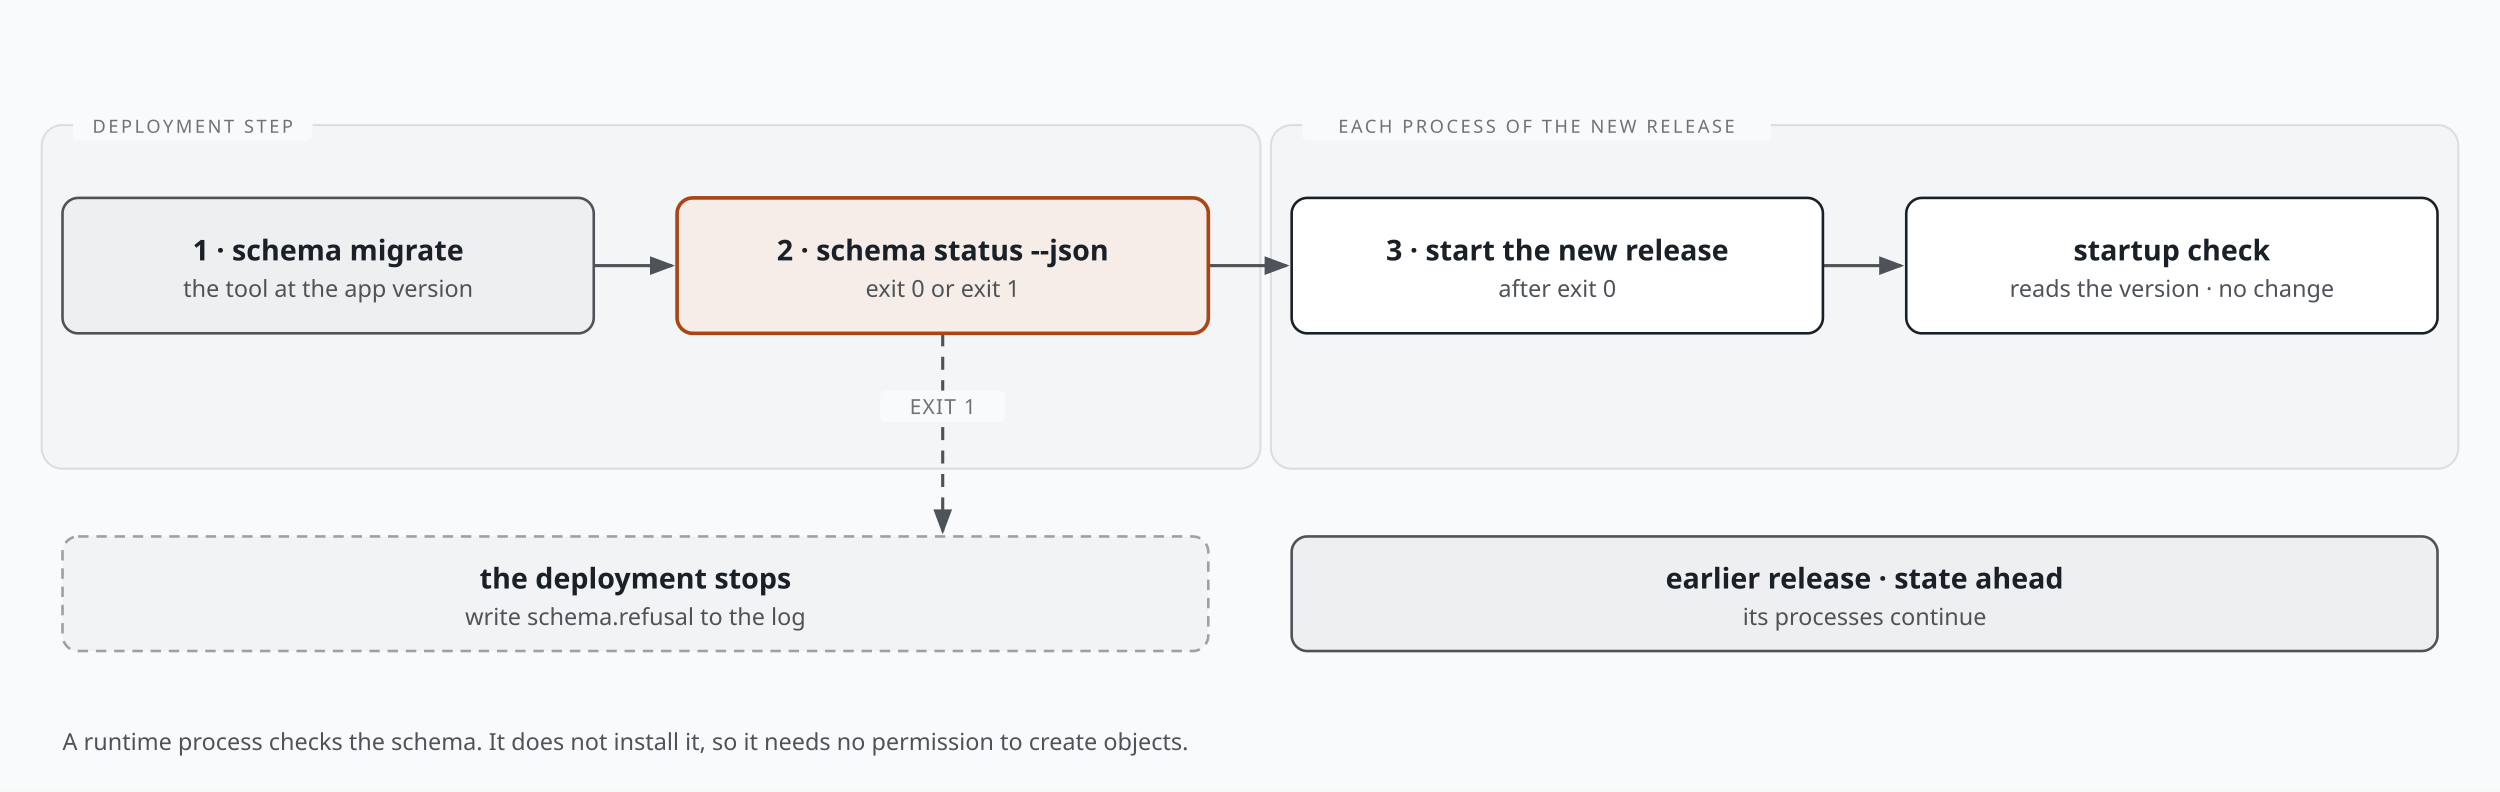
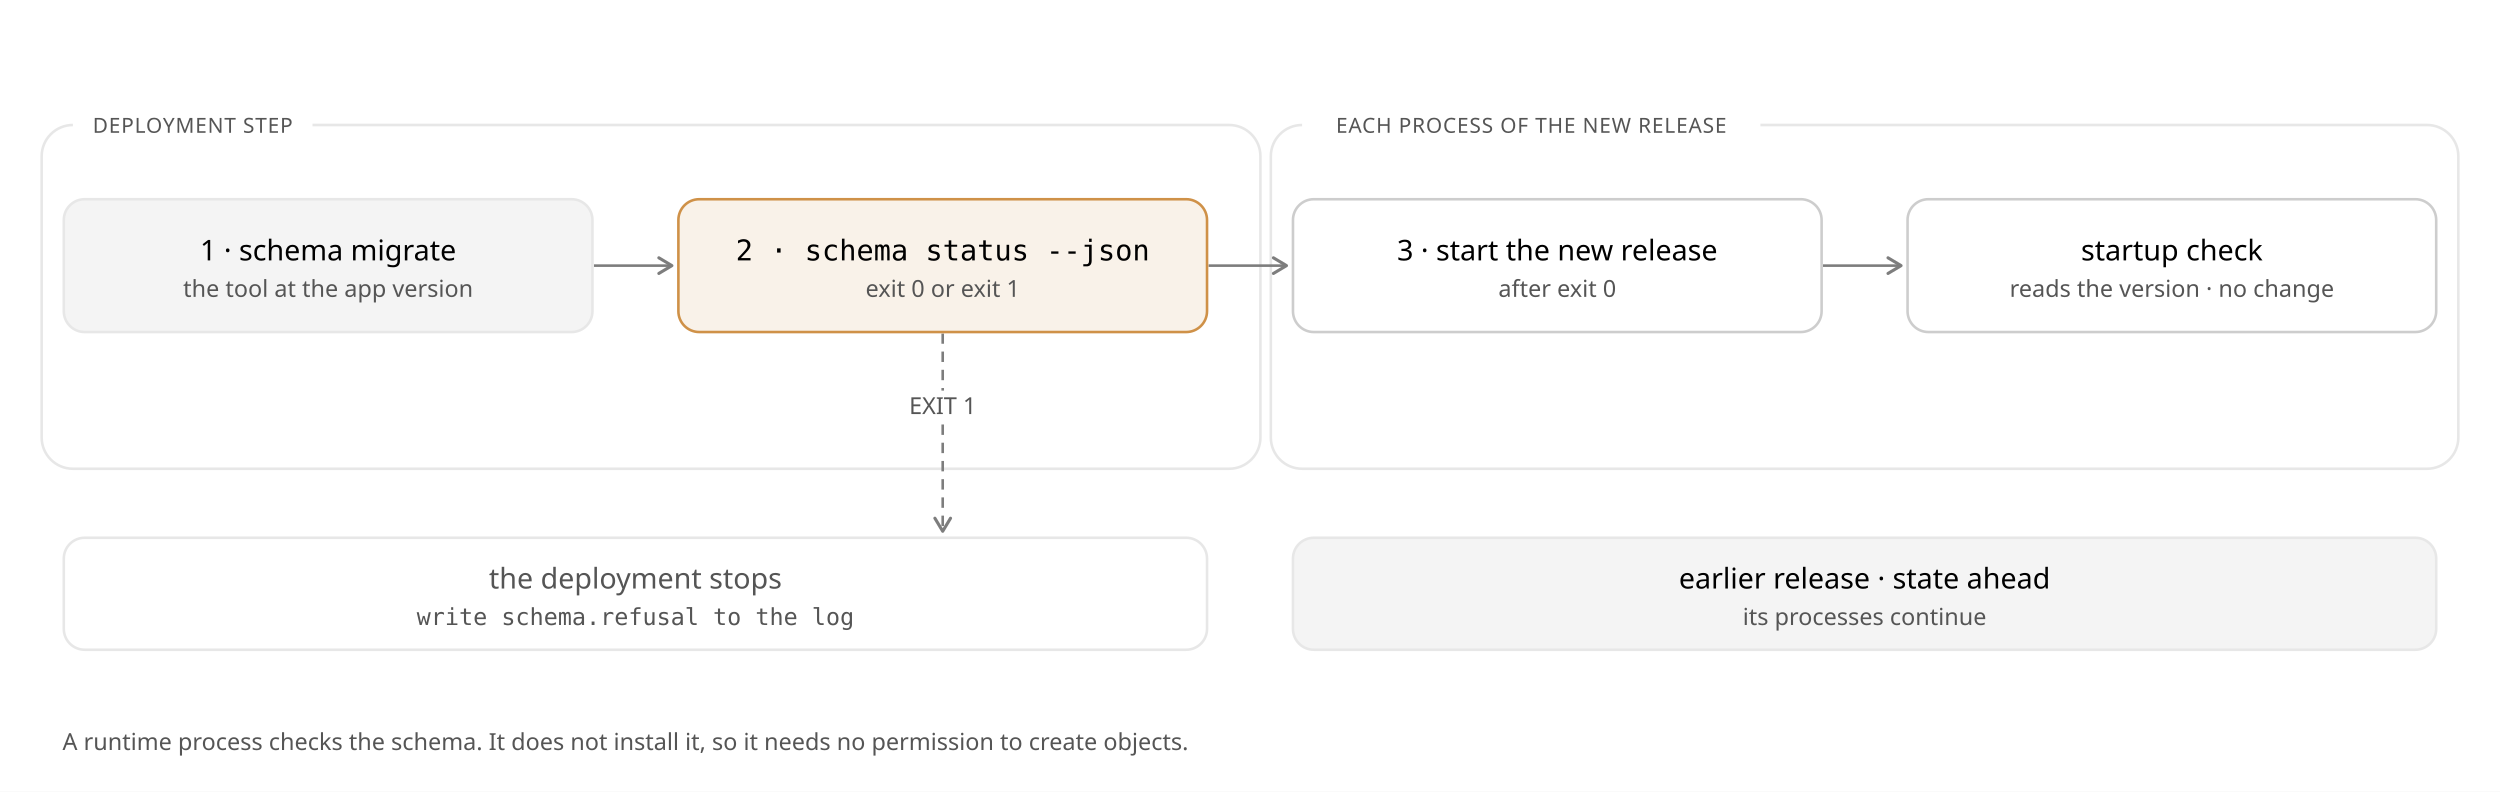
<svg xmlns="http://www.w3.org/2000/svg" viewBox="0 0 960 304" width="960" height="304" role="img" aria-labelledby="installation-order-light-title installation-order-light-desc">
  <defs>
-     <marker id="arrow-light" markerWidth="8" markerHeight="6" refX="7" refY="3" orient="auto">
-       <polygon points="0 0, 8 3, 0 6" fill="#4e5359" />
+     <marker id="arrow-light" markerWidth="8" markerHeight="8" refX="6.5" refY="4" orient="auto" markerUnits="userSpaceOnUse">
+       <path d="M 1.5,1 L 6.5,4 L 1.5,7" fill="none" stroke="#7d7d7d" stroke-width="1.2" stroke-linecap="round" stroke-linejoin="round" />
    </marker>
  </defs>
-   <rect width="960" height="304" fill="#f9fafb" />
-   <rect x="16" y="48" width="468" height="132" rx="8" fill="rgba(26,32,39,0.02)" stroke="rgba(26,32,39,0.12)" stroke-width="0.8" />
-   <rect x="28" y="42" width="92" height="12" rx="2" fill="#f9fafb" />
-   <text x="74" y="51" fill="#6d7277" font-size="7" font-family="Geist Mono" text-anchor="middle" letter-spacing="0.14em">DEPLOYMENT STEP</text>
-   <rect x="488" y="48" width="456" height="132" rx="8" fill="rgba(26,32,39,0.02)" stroke="rgba(26,32,39,0.12)" stroke-width="0.8" />
-   <rect x="500" y="42" width="180" height="12" rx="2" fill="#f9fafb" />
-   <text x="590" y="51" fill="#6d7277" font-size="7" font-family="Geist Mono" text-anchor="middle" letter-spacing="0.14em">EACH PROCESS OF THE NEW RELEASE</text>
-   <path d="M 228,102 H 258" fill="none" stroke="#4e5359" stroke-width="1.2" marker-end="url(#arrow-light)" />
-   <path d="M 464,102 H 494" fill="none" stroke="#4e5359" stroke-width="1.2" marker-end="url(#arrow-light)" />
-   <path d="M 700,102 H 730" fill="none" stroke="#4e5359" stroke-width="1.2" marker-end="url(#arrow-light)" />
-   <path d="M 362,128 V 204" fill="none" stroke="#4e5359" stroke-width="1.2" stroke-dasharray="5,4" marker-end="url(#arrow-light)" />
-   <rect x="24" y="76" width="204" height="52" rx="6" fill="#f9fafb" />
-   <rect x="24" y="76" width="204" height="52" rx="6" fill="rgba(26,32,39,0.05)" stroke="#4e5359" stroke-width="1" />
-   <text x="126" y="100" fill="#1a2027" font-size="11" font-weight="600" font-family="Geist" text-anchor="middle">1 · schema migrate</text>
-   <text x="126" y="114" fill="#4e5359" font-size="9" font-family="Geist Mono" text-anchor="middle">the tool at the app version</text>
-   <rect x="260" y="76" width="204" height="52" rx="6" fill="#f9fafb" />
-   <rect x="260" y="76" width="204" height="52" rx="6" fill="rgba(213,92,19,0.08)" stroke="#aa4515" stroke-width="1.4" />
-   <text x="362" y="100" fill="#1a2027" font-size="11" font-weight="600" font-family="Geist" text-anchor="middle">2 · schema status --json</text>
-   <text x="362" y="114" fill="#4e5359" font-size="9" font-family="Geist Mono" text-anchor="middle">exit 0 or exit 1</text>
-   <rect x="496" y="76" width="204" height="52" rx="6" fill="#f9fafb" />
-   <rect x="496" y="76" width="204" height="52" rx="6" fill="#ffffff" stroke="#1a2027" stroke-width="1" />
-   <text x="598" y="100" fill="#1a2027" font-size="11" font-weight="600" font-family="Geist" text-anchor="middle">3 · start the new release</text>
-   <text x="598" y="114" fill="#4e5359" font-size="9" font-family="Geist Mono" text-anchor="middle">after exit 0</text>
-   <rect x="732" y="76" width="204" height="52" rx="6" fill="#f9fafb" />
-   <rect x="732" y="76" width="204" height="52" rx="6" fill="#ffffff" stroke="#1a2027" stroke-width="1" />
-   <text x="834" y="100" fill="#1a2027" font-size="11" font-weight="600" font-family="Geist" text-anchor="middle">startup check</text>
-   <text x="834" y="114" fill="#4e5359" font-size="9" font-family="Geist Mono" text-anchor="middle">reads the version · no change</text>
-   <rect x="338" y="150" width="48" height="12" rx="2" fill="#f9fafb" />
-   <text x="362" y="159" fill="#6d7277" font-size="8" font-family="Geist Mono" text-anchor="middle" letter-spacing="0.06em">EXIT 1</text>
-   <rect x="24" y="206" width="440" height="44" rx="6" fill="#f9fafb" />
-   <rect x="24" y="206" width="440" height="44" rx="6" fill="rgba(26,32,39,0.03)" stroke="rgba(26,32,39,0.4)" stroke-width="1" stroke-dasharray="4,3" />
-   <text x="244" y="226" fill="#1a2027" font-size="11" font-weight="600" font-family="Geist" text-anchor="middle">the deployment stops</text>
-   <text x="244" y="240" fill="#4e5359" font-size="9" font-family="Geist Mono" text-anchor="middle">write schema.refusal to the log</text>
-   <rect x="496" y="206" width="440" height="44" rx="6" fill="#f9fafb" />
-   <rect x="496" y="206" width="440" height="44" rx="6" fill="rgba(26,32,39,0.05)" stroke="#4e5359" stroke-width="1" />
-   <text x="716" y="226" fill="#1a2027" font-size="11" font-weight="600" font-family="Geist" text-anchor="middle">earlier release · state ahead</text>
-   <text x="716" y="240" fill="#4e5359" font-size="9" font-family="Geist Mono" text-anchor="middle">its processes continue</text>
-   <text x="24" y="288" fill="#4e5359" font-size="9" font-family="Geist Mono" font-weight="400" text-anchor="start">A runtime process checks the schema. It does not install it, so it needs no permission to create objects.</text>
+   <rect width="960" height="304" fill="#ffffff" />
+   <rect x="16" y="48" width="468" height="132" rx="12" fill="none" stroke="#e7e7e7" stroke-width="1" />
+   <rect x="28" y="42" width="92" height="12" fill="#ffffff" />
+   <text x="74" y="51" fill="#555555" font-size="8" font-weight="500" font-family="Timeless Grotesk, Geist, sans-serif" text-anchor="middle" letter-spacing="0.04em">DEPLOYMENT STEP</text>
+   <rect x="488" y="48" width="456" height="132" rx="12" fill="none" stroke="#e7e7e7" stroke-width="1" />
+   <rect x="500" y="42" width="176" height="12" fill="#ffffff" />
+   <text x="588" y="51" fill="#555555" font-size="8" font-weight="500" font-family="Timeless Grotesk, Geist, sans-serif" text-anchor="middle" letter-spacing="0.04em">EACH PROCESS OF THE NEW RELEASE</text>
+   <path d="M 228,102 H 258" fill="none" stroke="#7d7d7d" stroke-width="1" marker-end="url(#arrow-light)" />
+   <path d="M 464,102 H 494" fill="none" stroke="#7d7d7d" stroke-width="1" marker-end="url(#arrow-light)" />
+   <path d="M 700,102 H 730" fill="none" stroke="#7d7d7d" stroke-width="1" marker-end="url(#arrow-light)" />
+   <path d="M 362,128 V 204" fill="none" stroke="#7d7d7d" stroke-width="1" stroke-dasharray="4,3" marker-end="url(#arrow-light)" />
+   <rect x="24" y="76" width="204" height="52" rx="8" fill="#ffffff" />
+   <rect x="24.5" y="76.5" width="203" height="51" rx="8" fill="#f4f4f4" stroke="#e7e7e7" stroke-width="1" />
+   <text x="126" y="100" fill="#000000" font-size="11" font-weight="500" font-family="Timeless Grotesk, Geist, sans-serif" text-anchor="middle">1 · schema migrate</text>
+   <text x="126" y="114" fill="#555555" font-size="9" font-family="Timeless Grotesk, Geist, sans-serif" text-anchor="middle">the tool at the app version</text>
+   <rect x="260" y="76" width="204" height="52" rx="8" fill="#ffffff" />
+   <rect x="260.5" y="76.5" width="203" height="51" rx="8" fill="rgba(207,145,72,0.12)" stroke="#cf9148" stroke-width="1" />
+   <text x="362" y="100" fill="#000000" font-size="11" font-weight="500" font-family="Geist Mono, monospace" text-anchor="middle">2 · schema status --json</text>
+   <text x="362" y="114" fill="#555555" font-size="9" font-family="Timeless Grotesk, Geist, sans-serif" text-anchor="middle">exit 0 or exit 1</text>
+   <rect x="496" y="76" width="204" height="52" rx="8" fill="#ffffff" />
+   <rect x="496.5" y="76.5" width="203" height="51" rx="8" fill="#ffffff" stroke="#cdcdcd" stroke-width="1" />
+   <text x="598" y="100" fill="#000000" font-size="11" font-weight="500" font-family="Timeless Grotesk, Geist, sans-serif" text-anchor="middle">3 · start the new release</text>
+   <text x="598" y="114" fill="#555555" font-size="9" font-family="Timeless Grotesk, Geist, sans-serif" text-anchor="middle">after exit 0</text>
+   <rect x="732" y="76" width="204" height="52" rx="8" fill="#ffffff" />
+   <rect x="732.5" y="76.5" width="203" height="51" rx="8" fill="#ffffff" stroke="#cdcdcd" stroke-width="1" />
+   <text x="834" y="100" fill="#000000" font-size="11" font-weight="500" font-family="Timeless Grotesk, Geist, sans-serif" text-anchor="middle">startup check</text>
+   <text x="834" y="114" fill="#555555" font-size="9" font-family="Timeless Grotesk, Geist, sans-serif" text-anchor="middle">reads the version · no change</text>
+   <rect x="338" y="150" width="48" height="12" rx="2" fill="#ffffff" />
+   <text x="362" y="159" fill="#555555" font-size="9" font-family="Timeless Grotesk, Geist, sans-serif" text-anchor="middle">EXIT 1</text>
+   <rect x="24" y="206" width="440" height="44" rx="8" fill="#ffffff" />
+   <rect x="24.5" y="206.5" width="439" height="43" rx="8" fill="#ffffff" stroke="#e7e7e7" stroke-width="1" />
+   <text x="244" y="226" fill="#555555" font-size="11" font-weight="500" font-family="Timeless Grotesk, Geist, sans-serif" text-anchor="middle">the deployment stops</text>
+   <text x="244" y="240" fill="#555555" font-size="9" font-family="Geist Mono, monospace" text-anchor="middle">write schema.refusal to the log</text>
+   <rect x="496" y="206" width="440" height="44" rx="8" fill="#ffffff" />
+   <rect x="496.5" y="206.5" width="439" height="43" rx="8" fill="#f4f4f4" stroke="#e7e7e7" stroke-width="1" />
+   <text x="716" y="226" fill="#000000" font-size="11" font-weight="500" font-family="Timeless Grotesk, Geist, sans-serif" text-anchor="middle">earlier release · state ahead</text>
+   <text x="716" y="240" fill="#555555" font-size="9" font-family="Timeless Grotesk, Geist, sans-serif" text-anchor="middle">its processes continue</text>
+   <text x="24" y="288" fill="#555555" font-size="9" font-family="Timeless Grotesk, Geist, sans-serif" font-weight="400" text-anchor="start">A runtime process checks the schema. It does not install it, so it needs no permission to create objects.</text>
</svg>
